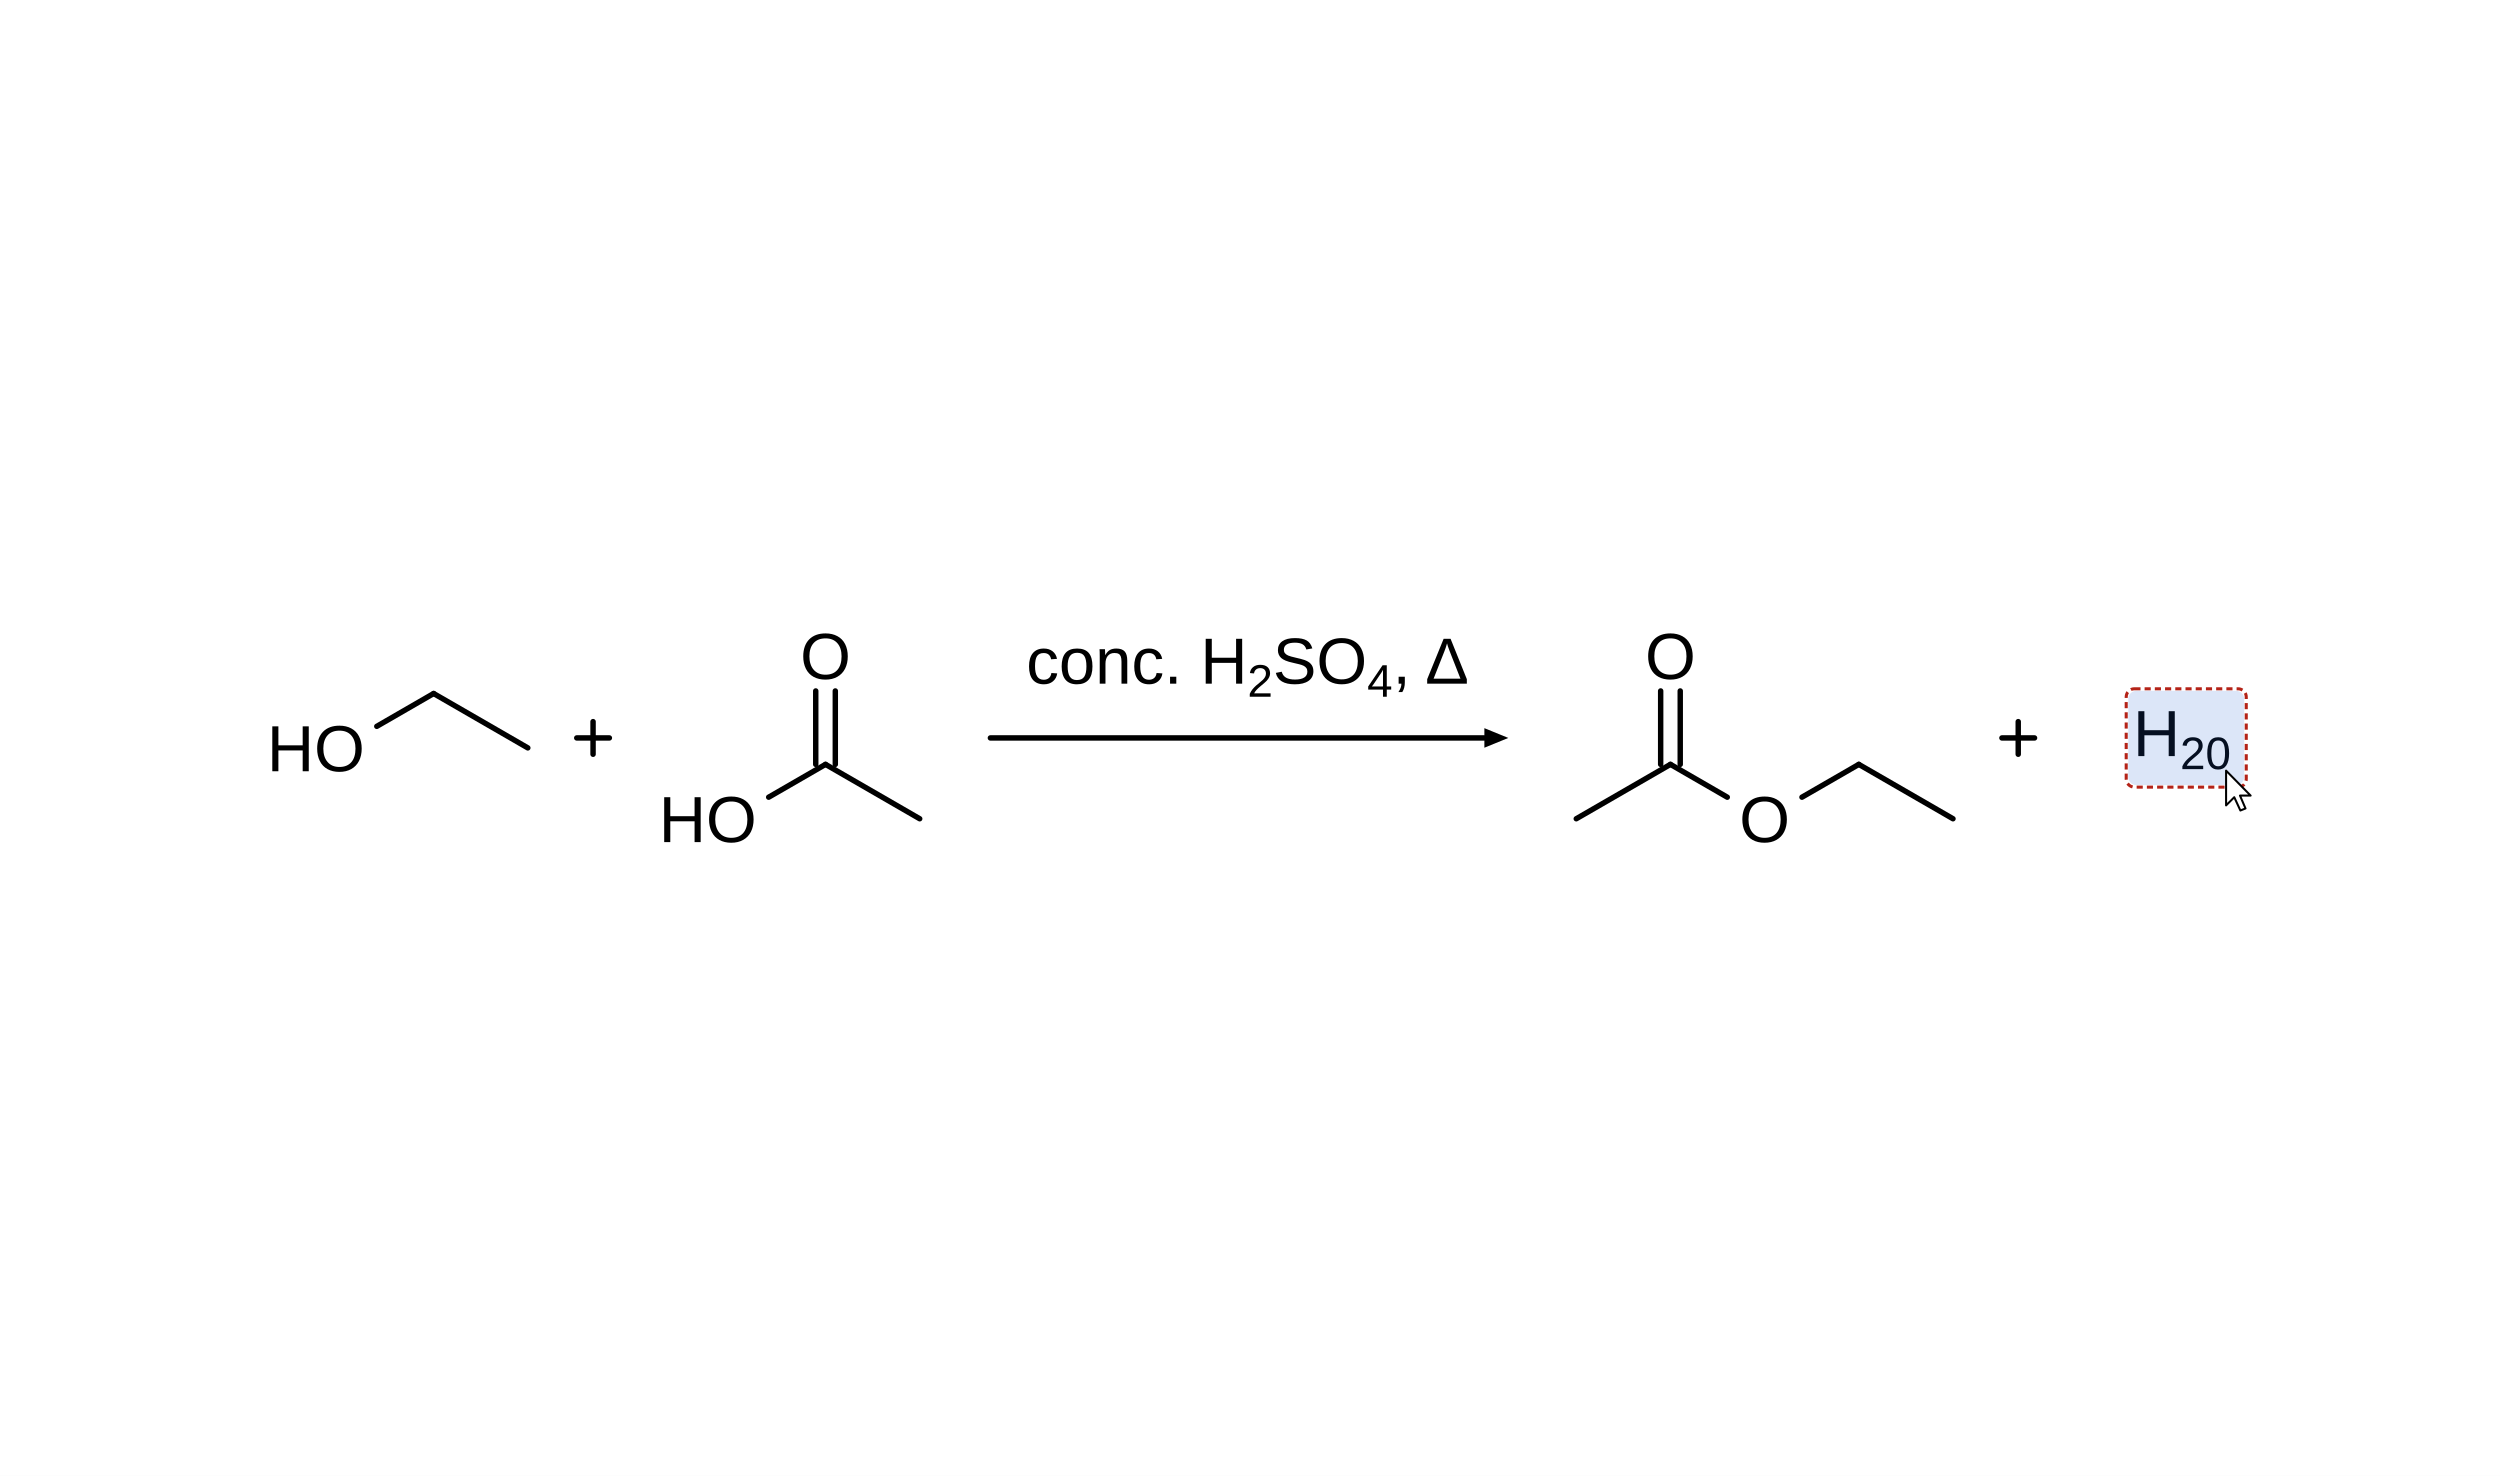
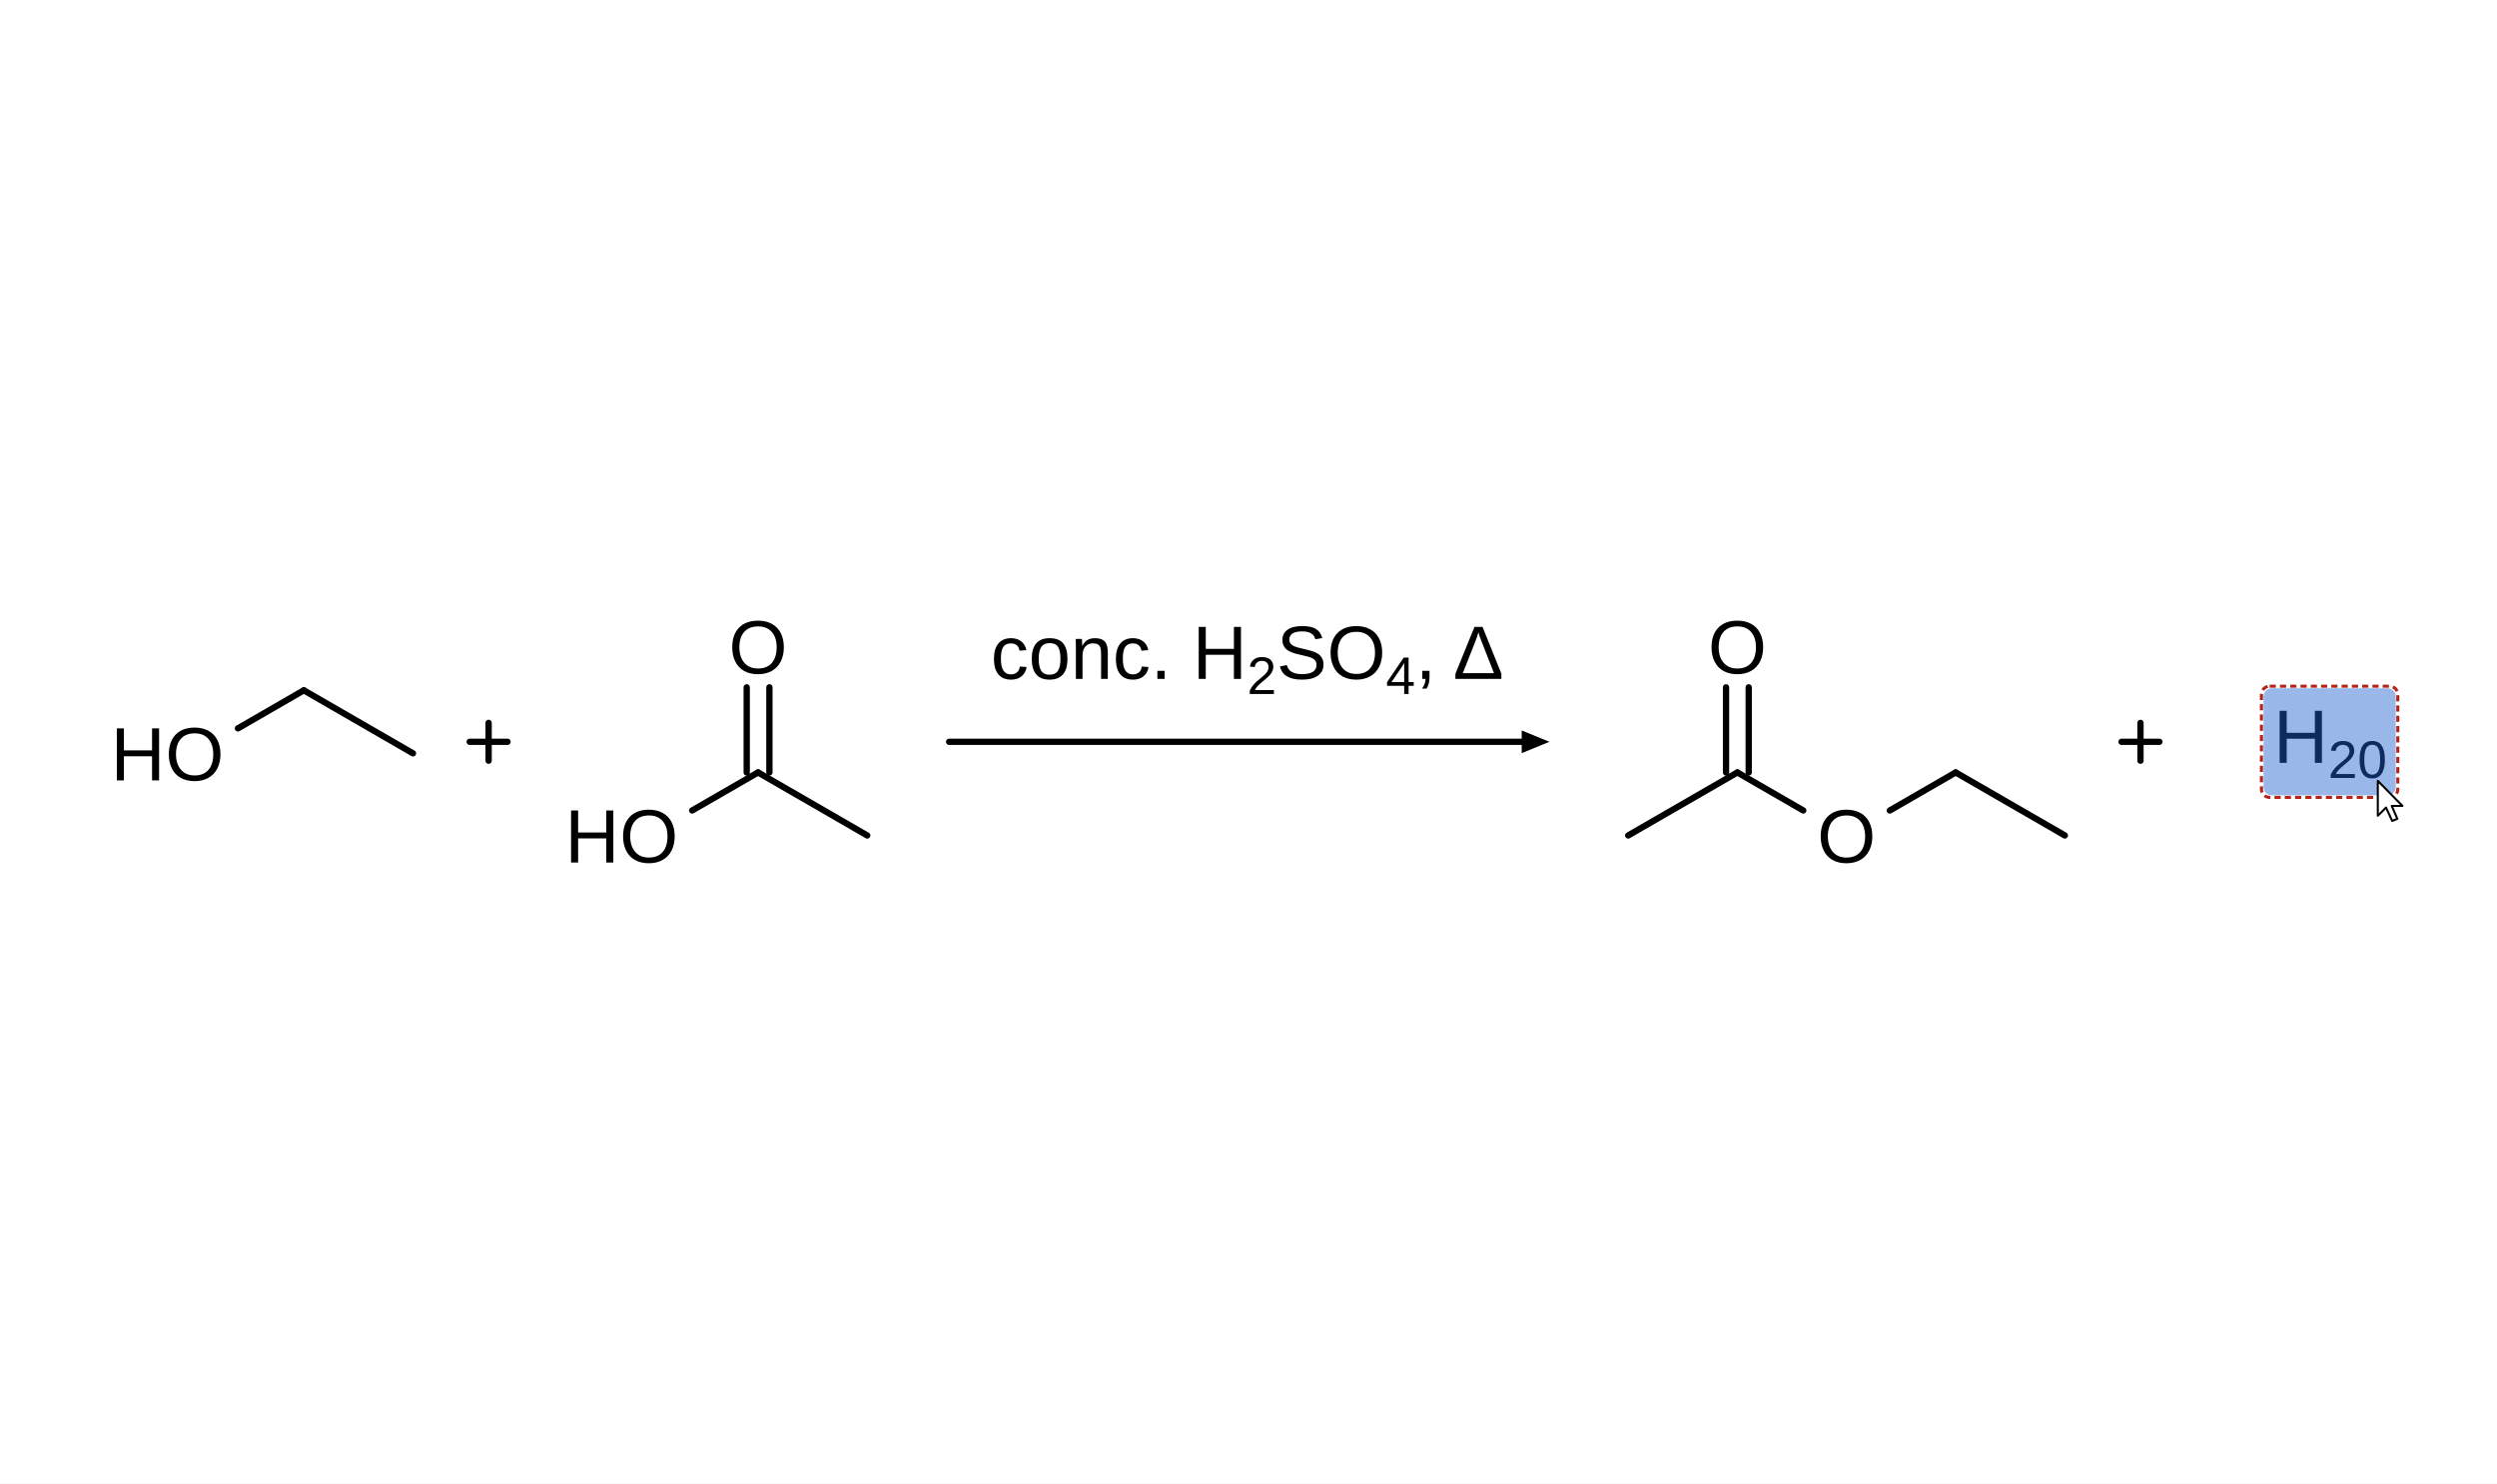
- <svg xmlns="http://www.w3.org/2000/svg" width="1223" height="722" viewBox="0 0 1223 722">
-   <rect width="1223" height="722" fill="#FFFFFF" />
-   <g data-layer="content" transform="matrix(1.33 0 0 1.33 129 361)" fill="none" stroke-linecap="round" stroke-linejoin="round">
+ <svg xmlns="http://www.w3.org/2000/svg" width="1215" height="722" viewBox="0 0 1215 722">
+   <rect width="1215" height="722" fill="#FFFFFF" />
+   <g data-layer="content" transform="matrix(1.5333 0 0 1.5333 52 361)" fill="none" stroke-linecap="round" stroke-linejoin="round">
    <g data-key="bond:b4">
      <path d="M97.146 3.66L62.505 -16.34" stroke="#000000" stroke-width="2" />
    </g>
    <g data-key="bond:b5">
      <path d="M62.505 -16.34L41.6 -4.27" stroke="#000000" stroke-width="2" />
    </g>
    <g data-key="bond:b11">
      <path d="M241.292 29.724L206.651 9.724" stroke="#000000" stroke-width="2" />
    </g>
    <g data-key="bond:b12">
      <path d="M203.051 9.724L203.051 -17.284" stroke="#000000" stroke-width="2" />
      <path d="M210.251 9.724L210.251 -17.284" stroke="#000000" stroke-width="2" />
    </g>
    <g data-key="bond:b13">
      <path d="M206.651 9.724L185.746 21.794" stroke="#000000" stroke-width="2" />
    </g>
    <g data-key="bond:b22">
      <path d="M621.354 29.724L586.713 9.724" stroke="#000000" stroke-width="2" />
    </g>
    <g data-key="bond:b23">
      <path d="M586.713 9.724L565.808 21.794" stroke="#000000" stroke-width="2" />
    </g>
    <g data-key="bond:b24">
      <path d="M538.336 21.794L517.431 9.724" stroke="#000000" stroke-width="2" />
    </g>
    <g data-key="bond:b25">
      <path d="M513.831 9.724L513.831 -17.284" stroke="#000000" stroke-width="2" />
      <path d="M521.031 9.724L521.031 -17.284" stroke="#000000" stroke-width="2" />
    </g>
    <g data-key="bond:b26">
      <path d="M517.431 9.724L482.79 29.724" stroke="#000000" stroke-width="2" />
    </g>
    <g data-key="atom:a3">
      <text x="1.2" y="12.252" font-family="Arial, Helvetica, sans-serif" font-size="24" fill="#000000" stroke="none" xml:space="preserve">H</text>
      <text x="18.528" y="12.252" font-family="Arial, Helvetica, sans-serif" font-size="24" fill="#000000" stroke="none" xml:space="preserve">O</text>
    </g>
    <g data-key="atom:a9">
      <text x="197.315" y="-21.684" font-family="Arial, Helvetica, sans-serif" font-size="24" fill="#000000" stroke="none" xml:space="preserve">O</text>
    </g>
    <g data-key="atom:a10">
      <text x="145.346" y="38.316" font-family="Arial, Helvetica, sans-serif" font-size="24" fill="#000000" stroke="none" xml:space="preserve">H</text>
      <text x="162.674" y="38.316" font-family="Arial, Helvetica, sans-serif" font-size="24" fill="#000000" stroke="none" xml:space="preserve">O</text>
    </g>
    <g data-key="atom:a18">
      <text x="542.736" y="38.316" font-family="Arial, Helvetica, sans-serif" font-size="24" fill="#000000" stroke="none" xml:space="preserve">O</text>
    </g>
    <g data-key="atom:a20">
      <text x="508.095" y="-21.684" font-family="Arial, Helvetica, sans-serif" font-size="24" fill="#000000" stroke="none" xml:space="preserve">O</text>
    </g>
    <g data-key="atom:a28">
      <text x="687.554" y="6.679" font-family="Arial, Helvetica, sans-serif" font-size="24" fill="#000000" stroke="none" xml:space="preserve">H</text>
      <text x="704.882" y="11.479" font-family="Arial, Helvetica, sans-serif" font-size="16.8" fill="#000000" stroke="none" xml:space="preserve">20</text>
    </g>
    <g data-key="obj:o6">
      <path d="M115.146 0L127.146 0M121.146 -6L121.146 6" stroke="#000000" stroke-width="2" />
    </g>
    <g data-key="obj:o14">
      <path d="M267.292 0L448.99 0" stroke="#000000" stroke-width="2" />
      <polygon points="457.79,0 448.99,-3.6 448.99,3.6" fill="#000000" stroke="none" />
    </g>
    <g data-key="obj:o15">
      <text x="280.492" y="-19.962" font-family="Arial, Helvetica, sans-serif" font-size="24" fill="#000000" stroke="none" xml:space="preserve">conc. H</text>
      <text x="361.852" y="-15.162" font-family="Arial, Helvetica, sans-serif" font-size="16.8" fill="#000000" stroke="none" xml:space="preserve">2</text>
      <text x="371.193" y="-19.962" font-family="Arial, Helvetica, sans-serif" font-size="24" fill="#000000" stroke="none" xml:space="preserve">SO</text>
      <text x="405.873" y="-15.162" font-family="Arial, Helvetica, sans-serif" font-size="16.8" fill="#000000" stroke="none" xml:space="preserve">4</text>
      <text x="415.214" y="-19.962" font-family="Arial, Helvetica, sans-serif" font-size="24" fill="#000000" stroke="none" xml:space="preserve">, Δ</text>
    </g>
    <g data-key="obj:o27">
      <path d="M639.354 0L651.354 0M645.354 -6L645.354 6" stroke="#000000" stroke-width="2" />
    </g>
  </g>
  <g data-layer="overlay">
-     <g opacity="0.16">
-       <rect x="1041.14" y="337.95" width="56.73" height="46.11" rx="4" fill="#1F5FD1" />
+     <g opacity="0.45">
+       <rect x="1101.39" y="334.94" width="64.34" height="52.12" rx="4" fill="#1F5FD1" />
    </g>
-     <rect x="1040.14" y="336.95" width="58.73" height="48.11" rx="4" fill="none" stroke="#B42318" stroke-width="1.5" stroke-dasharray="3 2" />
-     <path d="M1089 377V394L1093 390L1096 396.5L1098.5 395.5L1095.8 389.2H1101Z" fill="#FFFFFF" stroke="#000000" stroke-width="1" stroke-linejoin="round" />
+     <rect x="1100.39" y="333.94" width="66.34" height="54.12" rx="4" fill="none" stroke="#B42318" stroke-width="1.5" stroke-dasharray="3 2" />
+     <path d="M1157 380V397L1161 393L1164 399.5L1166.5 398.5L1163.8 392.2H1169Z" fill="#FFFFFF" stroke="#000000" stroke-width="1" stroke-linejoin="round" />
  </g>
</svg>
